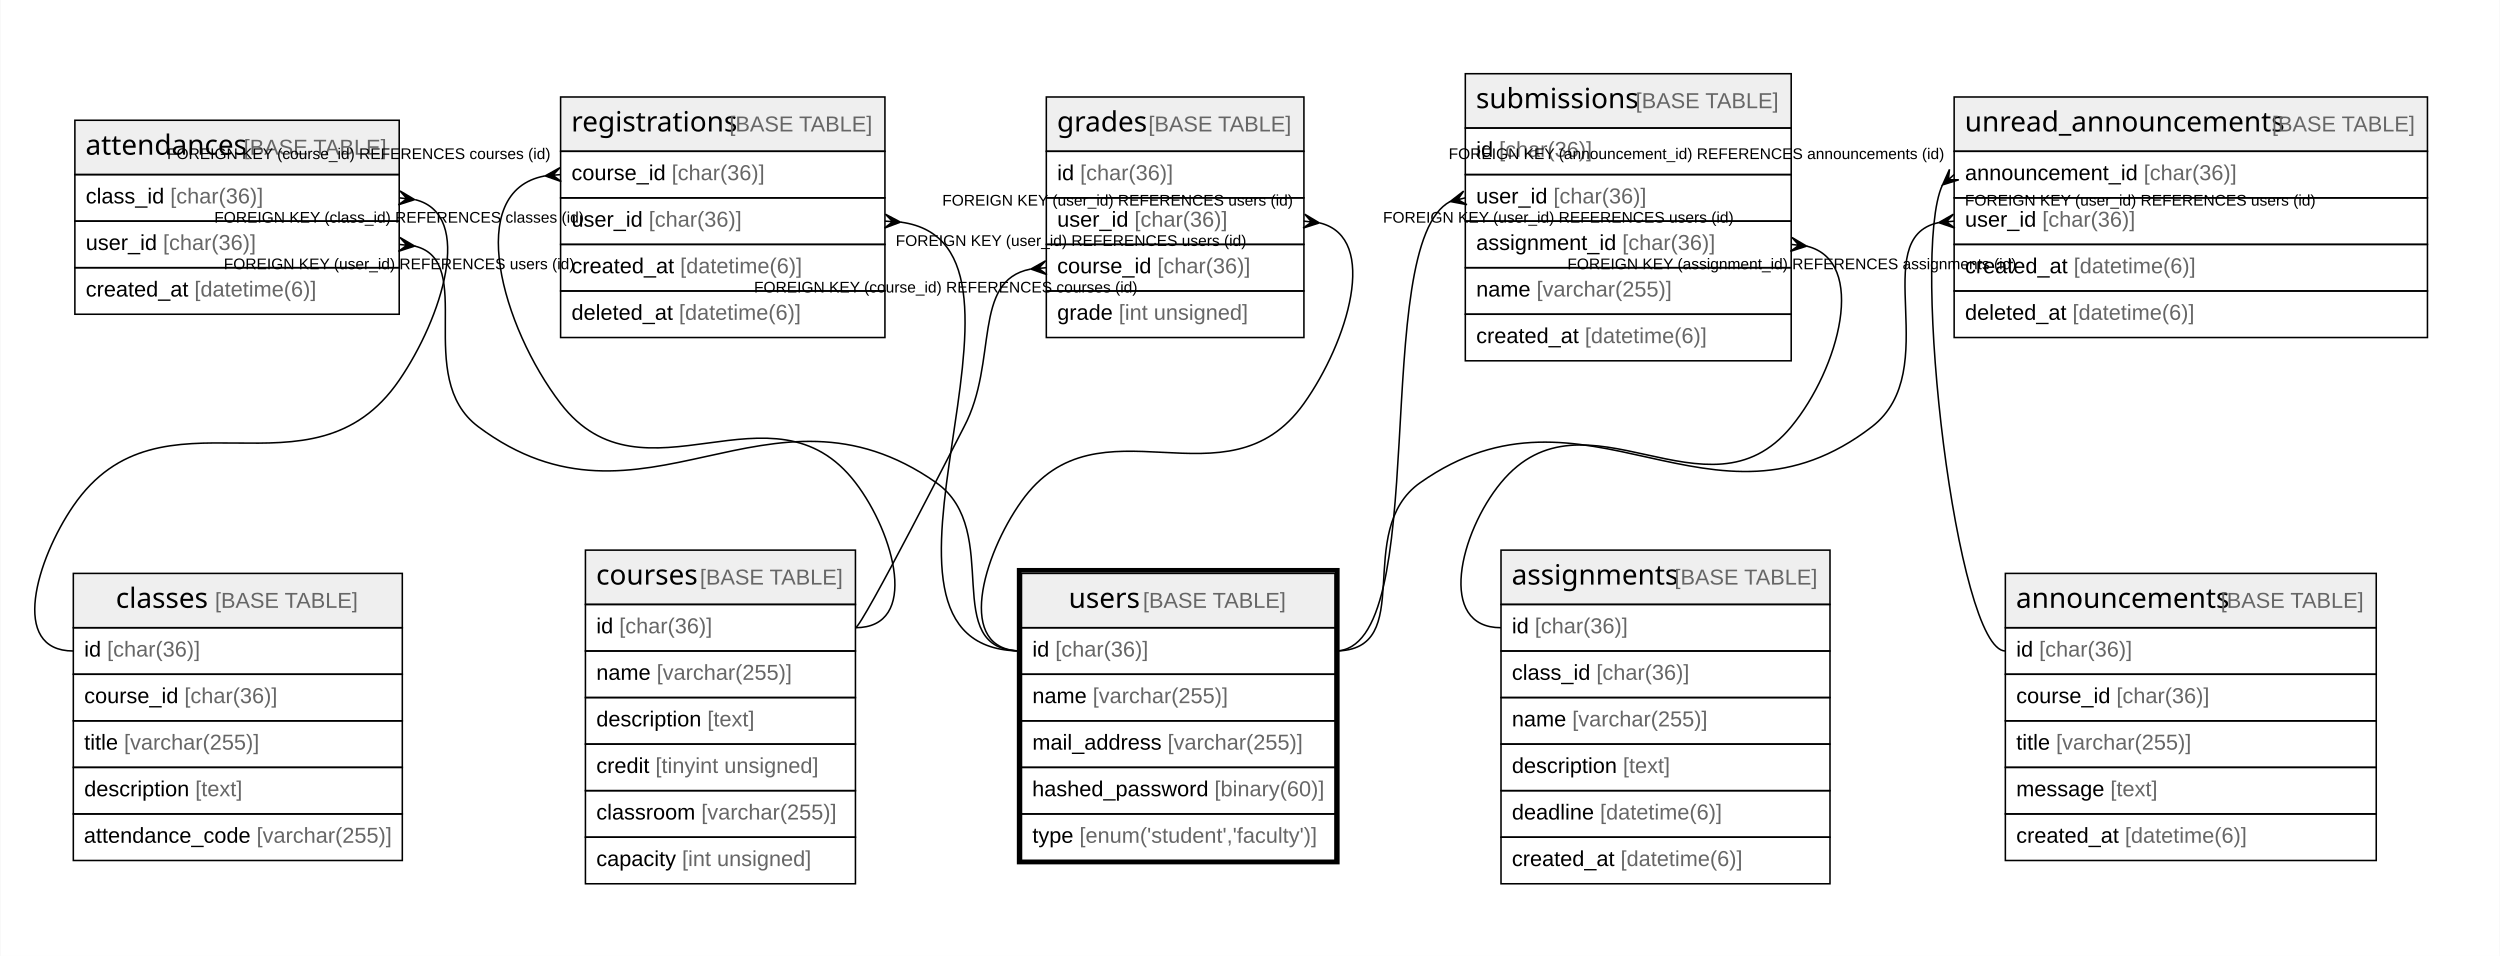
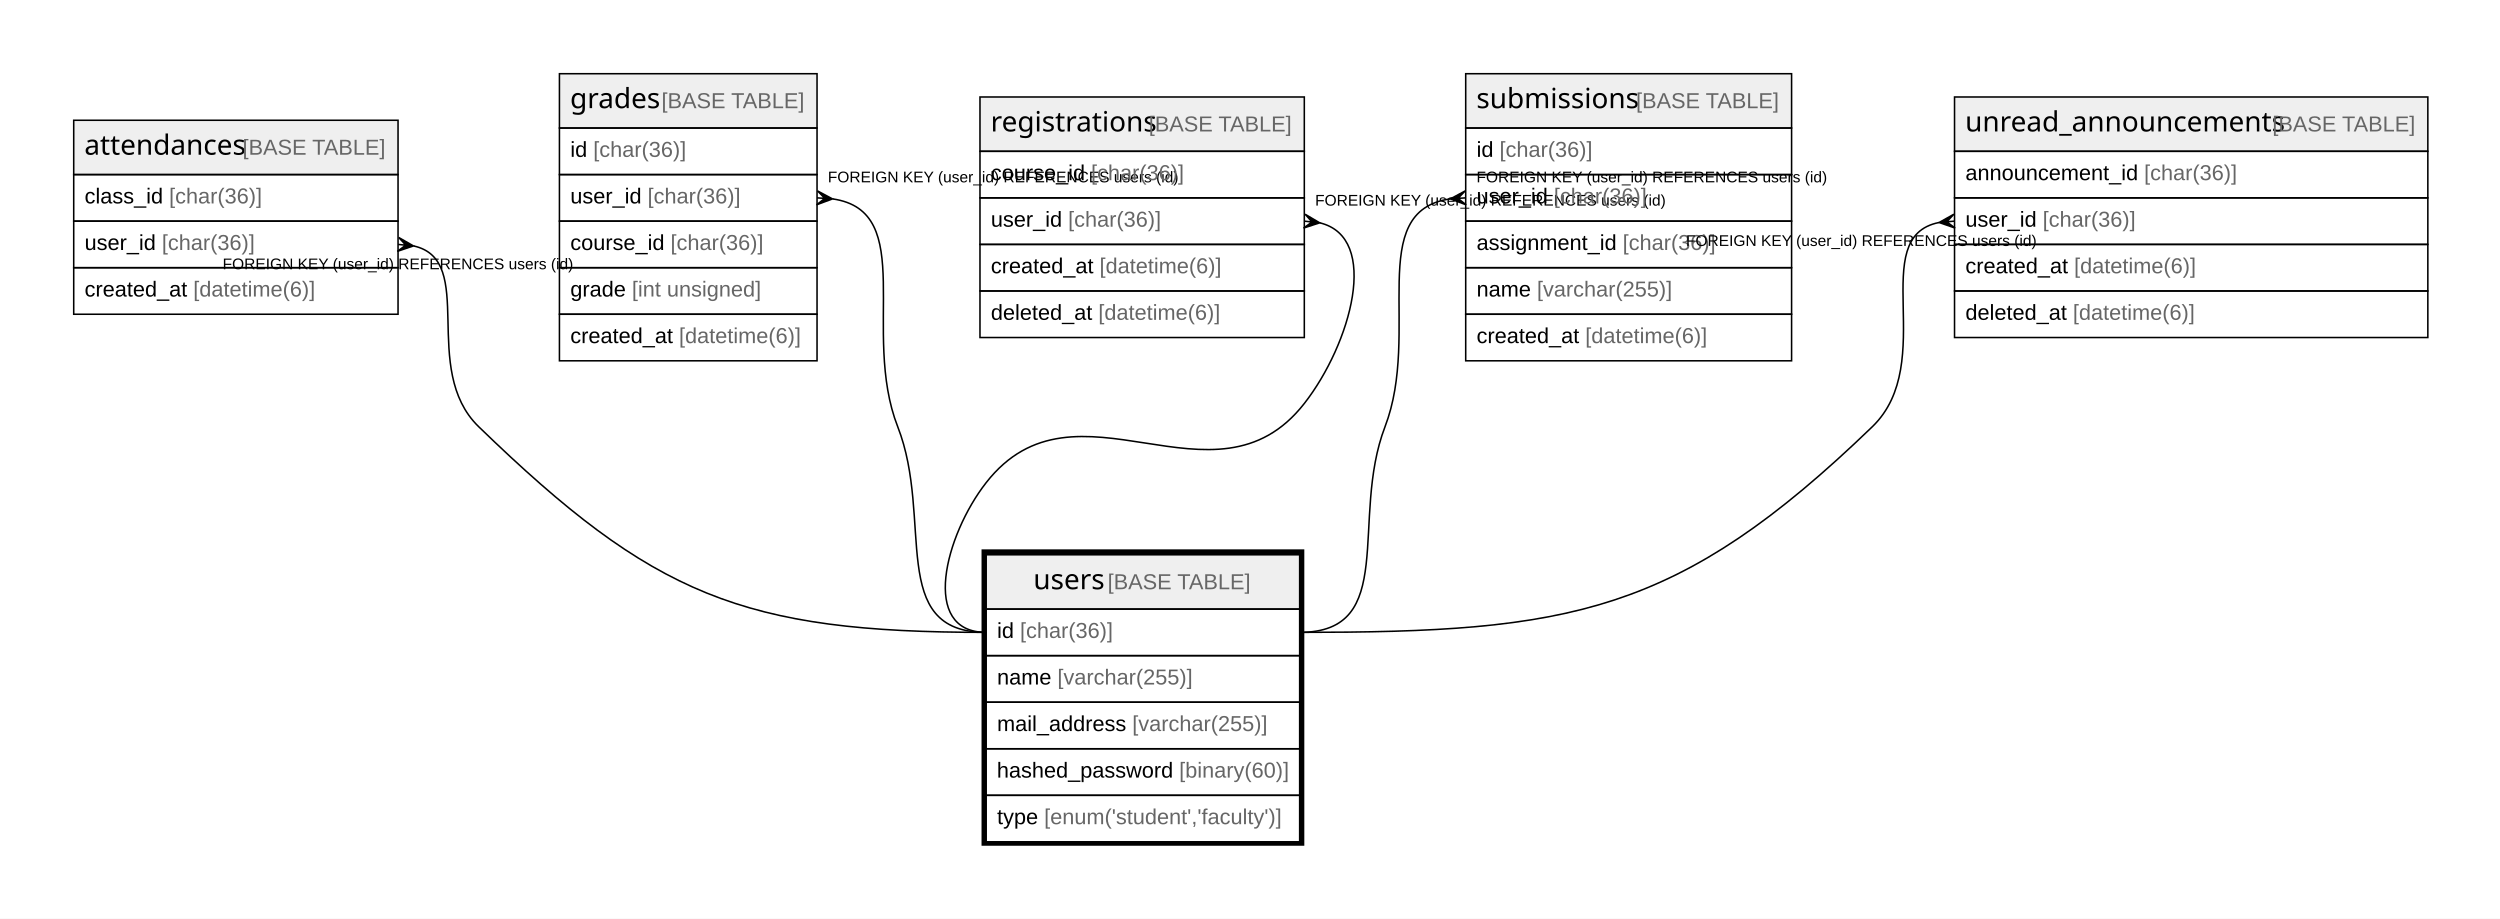
- <svg xmlns="http://www.w3.org/2000/svg" width="1611pt" height="616pt" viewBox="0.00 0.00 1610.50 616.00">
-   <g id="graph0" class="graph" transform="scale(1 1) rotate(0) translate(4 612)">
-     <polygon fill="#ffffff" stroke="transparent" points="-4,4 -4,-612 1606.5,-612 1606.5,4 -4,4" />
+ <svg xmlns="http://www.w3.org/2000/svg" width="1611pt" height="592pt" viewBox="0.00 0.00 1611.00 592.00">
+   <g id="graph0" class="graph" transform="scale(1 1) rotate(0) translate(4 588)">
+     <polygon fill="#ffffff" stroke="transparent" points="-4,4 -4,-588 1607,-588 1607,4 -4,4" />
    <g id="node1" class="node">
-       <polygon fill="#efefef" stroke="transparent" points="654,-207.5 654,-242.5 856,-242.5 856,-207.5 654,-207.5" />
-       <polygon fill="none" stroke="#000000" points="654,-207.5 654,-242.5 856,-242.5 856,-207.5 654,-207.5" />
-       <text text-anchor="start" x="684.371" y="-220.3" font-family="Arial Bold" font-size="18.00" fill="#000000">users</text>
-       <text text-anchor="start" x="728.375" y="-220.3" font-family="Arial" font-size="14.00" fill="#000000"> </text>
-       <text text-anchor="start" x="732.266" y="-220.3" font-family="Arial" font-size="14.00" fill="#666666">[BASE TABLE]</text>
-       <polygon fill="none" stroke="#000000" points="654,-177.5 654,-207.5 856,-207.5 856,-177.5 654,-177.5" />
-       <text text-anchor="start" x="661" y="-188.9" font-family="Arial" font-size="14.00" fill="#000000">id </text>
-       <text text-anchor="start" x="675.78" y="-188.9" font-family="Arial" font-size="14.00" fill="#666666">[char(36)]</text>
-       <polygon fill="none" stroke="#000000" points="654,-147.5 654,-177.5 856,-177.5 856,-147.5 654,-147.5" />
-       <text text-anchor="start" x="661" y="-158.9" font-family="Arial" font-size="14.00" fill="#000000">name </text>
-       <text text-anchor="start" x="699.899" y="-158.9" font-family="Arial" font-size="14.00" fill="#666666">[varchar(255)]</text>
-       <polygon fill="none" stroke="#000000" points="654,-117.5 654,-147.5 856,-147.5 856,-117.5 654,-117.5" />
-       <text text-anchor="start" x="661" y="-128.9" font-family="Arial" font-size="14.00" fill="#000000">mail_address </text>
-       <text text-anchor="start" x="748.121" y="-128.9" font-family="Arial" font-size="14.00" fill="#666666">[varchar(255)]</text>
-       <polygon fill="none" stroke="#000000" points="654,-87.5 654,-117.5 856,-117.5 856,-87.5 654,-87.5" />
-       <text text-anchor="start" x="660.867" y="-98.9" font-family="Arial" font-size="14.00" fill="#000000">hashed_password </text>
-       <text text-anchor="start" x="778.351" y="-98.9" font-family="Arial" font-size="14.00" fill="#666666">[binary(60)]</text>
-       <polygon fill="none" stroke="#000000" points="654,-57.5 654,-87.5 856,-87.5 856,-57.5 654,-57.5" />
-       <text text-anchor="start" x="661" y="-68.9" font-family="Arial" font-size="14.00" fill="#000000">type </text>
-       <text text-anchor="start" x="691.346" y="-68.9" font-family="Arial" font-size="14.00" fill="#666666">[enum('student','faculty')]</text>
-       <polygon fill="none" stroke="#000000" stroke-width="3" points="652.5,-56.5 652.5,-244.5 857.5,-244.5 857.5,-56.5 652.5,-56.5" />
+       <polygon fill="#efefef" stroke="transparent" points="631.5,-195.5 631.5,-230.5 833.5,-230.5 833.5,-195.5 631.5,-195.5" />
+       <polygon fill="none" stroke="#000000" points="631.5,-195.5 631.5,-230.5 833.5,-230.5 833.5,-195.5 631.5,-195.5" />
+       <text text-anchor="start" x="661.871" y="-208.3" font-family="Arial Bold" font-size="18.00" fill="#000000">users</text>
+       <text text-anchor="start" x="705.875" y="-208.3" font-family="Arial" font-size="14.00" fill="#000000"> </text>
+       <text text-anchor="start" x="709.766" y="-208.3" font-family="Arial" font-size="14.00" fill="#666666">[BASE TABLE]</text>
+       <polygon fill="none" stroke="#000000" points="631.5,-165.5 631.5,-195.5 833.5,-195.5 833.5,-165.5 631.5,-165.5" />
+       <text text-anchor="start" x="638.5" y="-176.9" font-family="Arial" font-size="14.00" fill="#000000">id </text>
+       <text text-anchor="start" x="653.28" y="-176.9" font-family="Arial" font-size="14.00" fill="#666666">[char(36)]</text>
+       <polygon fill="none" stroke="#000000" points="631.5,-135.5 631.5,-165.5 833.5,-165.5 833.5,-135.5 631.5,-135.5" />
+       <text text-anchor="start" x="638.5" y="-146.9" font-family="Arial" font-size="14.00" fill="#000000">name </text>
+       <text text-anchor="start" x="677.399" y="-146.9" font-family="Arial" font-size="14.00" fill="#666666">[varchar(255)]</text>
+       <polygon fill="none" stroke="#000000" points="631.5,-105.5 631.5,-135.5 833.5,-135.5 833.5,-105.5 631.5,-105.5" />
+       <text text-anchor="start" x="638.5" y="-116.9" font-family="Arial" font-size="14.00" fill="#000000">mail_address </text>
+       <text text-anchor="start" x="725.621" y="-116.9" font-family="Arial" font-size="14.00" fill="#666666">[varchar(255)]</text>
+       <polygon fill="none" stroke="#000000" points="631.5,-75.5 631.5,-105.5 833.5,-105.5 833.5,-75.5 631.5,-75.5" />
+       <text text-anchor="start" x="638.367" y="-86.9" font-family="Arial" font-size="14.00" fill="#000000">hashed_password </text>
+       <text text-anchor="start" x="755.851" y="-86.9" font-family="Arial" font-size="14.00" fill="#666666">[binary(60)]</text>
+       <polygon fill="none" stroke="#000000" points="631.5,-45.5 631.5,-75.5 833.5,-75.5 833.5,-45.5 631.5,-45.5" />
+       <text text-anchor="start" x="638.5" y="-56.9" font-family="Arial" font-size="14.00" fill="#000000">type </text>
+       <text text-anchor="start" x="668.846" y="-56.9" font-family="Arial" font-size="14.00" fill="#666666">[enum('student','faculty')]</text>
+       <polygon fill="none" stroke="#000000" stroke-width="3" points="630,-44.5 630,-232.5 835,-232.5 835,-44.5 630,-44.5" />
    </g>
    <g id="node2" class="node">
-       <polygon fill="#efefef" stroke="transparent" points="44,-499.5 44,-534.5 253,-534.5 253,-499.5 44,-499.5" />
-       <polygon fill="none" stroke="#000000" points="44,-499.5 44,-534.5 253,-534.5 253,-499.5 44,-499.5" />
-       <text text-anchor="start" x="50.849" y="-512.3" font-family="Arial Bold" font-size="18.00" fill="#000000">attendances</text>
-       <text text-anchor="start" x="148.897" y="-512.3" font-family="Arial" font-size="14.00" fill="#000000"> </text>
-       <text text-anchor="start" x="152.788" y="-512.3" font-family="Arial" font-size="14.00" fill="#666666">[BASE TABLE]</text>
-       <polygon fill="none" stroke="#000000" points="44,-469.5 44,-499.5 253,-499.5 253,-469.5 44,-469.5" />
-       <text text-anchor="start" x="51" y="-480.9" font-family="Arial" font-size="14.00" fill="#000000">class_id </text>
-       <text text-anchor="start" x="105.452" y="-480.9" font-family="Arial" font-size="14.00" fill="#666666">[char(36)]</text>
-       <polygon fill="none" stroke="#000000" points="44,-439.5 44,-469.5 253,-469.5 253,-439.5 44,-439.5" />
-       <text text-anchor="start" x="51" y="-450.9" font-family="Arial" font-size="14.00" fill="#000000">user_id </text>
-       <text text-anchor="start" x="100.788" y="-450.9" font-family="Arial" font-size="14.00" fill="#666666">[char(36)]</text>
-       <polygon fill="none" stroke="#000000" points="44,-409.5 44,-439.5 253,-439.5 253,-409.5 44,-409.5" />
-       <text text-anchor="start" x="51" y="-420.9" font-family="Arial" font-size="14.00" fill="#000000">created_at </text>
-       <text text-anchor="start" x="121.028" y="-420.9" font-family="Arial" font-size="14.00" fill="#666666">[datetime(6)]</text>
+       <polygon fill="#efefef" stroke="transparent" points="43.5,-475.5 43.5,-510.5 252.5,-510.5 252.5,-475.5 43.5,-475.5" />
+       <polygon fill="none" stroke="#000000" points="43.5,-475.5 43.5,-510.5 252.5,-510.5 252.5,-475.5 43.5,-475.5" />
+       <text text-anchor="start" x="50.349" y="-488.3" font-family="Arial Bold" font-size="18.00" fill="#000000">attendances</text>
+       <text text-anchor="start" x="148.397" y="-488.3" font-family="Arial" font-size="14.00" fill="#000000"> </text>
+       <text text-anchor="start" x="152.288" y="-488.3" font-family="Arial" font-size="14.00" fill="#666666">[BASE TABLE]</text>
+       <polygon fill="none" stroke="#000000" points="43.5,-445.5 43.5,-475.5 252.5,-475.5 252.5,-445.5 43.5,-445.5" />
+       <text text-anchor="start" x="50.5" y="-456.9" font-family="Arial" font-size="14.00" fill="#000000">class_id </text>
+       <text text-anchor="start" x="104.952" y="-456.9" font-family="Arial" font-size="14.00" fill="#666666">[char(36)]</text>
+       <polygon fill="none" stroke="#000000" points="43.5,-415.5 43.5,-445.5 252.5,-445.5 252.5,-415.5 43.5,-415.5" />
+       <text text-anchor="start" x="50.5" y="-426.9" font-family="Arial" font-size="14.00" fill="#000000">user_id </text>
+       <text text-anchor="start" x="100.288" y="-426.9" font-family="Arial" font-size="14.00" fill="#666666">[char(36)]</text>
+       <polygon fill="none" stroke="#000000" points="43.5,-385.5 43.5,-415.5 252.5,-415.5 252.5,-385.5 43.5,-385.5" />
+       <text text-anchor="start" x="50.5" y="-396.9" font-family="Arial" font-size="14.00" fill="#000000">created_at </text>
+       <text text-anchor="start" x="120.528" y="-396.9" font-family="Arial" font-size="14.00" fill="#666666">[datetime(6)]</text>
    </g>
    <g id="edge1" class="edge">
-       <path fill="none" stroke="#000000" d="M262.966,-453.435C303.512,-443.636 261.413,-368.798 304,-337 409.836,-257.976 490.854,-376.832 599,-301 643.266,-269.961 599.936,-192.5 654,-192.5" />
-       <polygon fill="#000000" stroke="#000000" points="262.943,-453.437 252.522,-450.026 257.972,-453.969 253,-454.5 253,-454.5 253,-454.5 257.972,-453.969 253.478,-458.974 262.943,-453.437 262.943,-453.437" />
-       <text text-anchor="start" x="139.945" y="-438.5" font-family="Arial" font-size="10.00" fill="#000000">FOREIGN KEY (user_id) REFERENCES users (id)</text>
+       <path fill="none" stroke="#000000" d="M262.567,-429.505C303.866,-420.34 266.208,-350.098 304.5,-313 417.124,-203.887 474.689,-180.5 631.5,-180.5" />
+       <polygon fill="#000000" stroke="#000000" points="262.452,-429.517 252.057,-426.022 257.476,-430.008 252.5,-430.5 252.5,-430.5 252.5,-430.5 257.476,-430.008 252.943,-434.978 262.452,-429.517 262.452,-429.517" />
+       <text text-anchor="start" x="139.445" y="-414.5" font-family="Arial" font-size="10.00" fill="#000000">FOREIGN KEY (user_id) REFERENCES users (id)</text>
    </g>
    <g id="node3" class="node">
-       <polygon fill="#efefef" stroke="transparent" points="43,-207.5 43,-242.5 255,-242.5 255,-207.5 43,-207.5" />
-       <polygon fill="none" stroke="#000000" points="43,-207.5 43,-242.5 255,-242.5 255,-207.5 43,-207.5" />
-       <text text-anchor="start" x="70.37" y="-220.3" font-family="Arial Bold" font-size="18.00" fill="#000000">classes</text>
-       <text text-anchor="start" x="130.376" y="-220.3" font-family="Arial" font-size="14.00" fill="#000000"> </text>
-       <text text-anchor="start" x="134.267" y="-220.3" font-family="Arial" font-size="14.00" fill="#666666">[BASE TABLE]</text>
-       <polygon fill="none" stroke="#000000" points="43,-177.5 43,-207.5 255,-207.5 255,-177.5 43,-177.5" />
-       <text text-anchor="start" x="50" y="-188.9" font-family="Arial" font-size="14.00" fill="#000000">id </text>
-       <text text-anchor="start" x="64.78" y="-188.9" font-family="Arial" font-size="14.00" fill="#666666">[char(36)]</text>
-       <polygon fill="none" stroke="#000000" points="43,-147.5 43,-177.5 255,-177.5 255,-147.5 43,-147.5" />
-       <text text-anchor="start" x="50" y="-158.9" font-family="Arial" font-size="14.00" fill="#000000">course_id </text>
-       <text text-anchor="start" x="114.571" y="-158.9" font-family="Arial" font-size="14.00" fill="#666666">[char(36)]</text>
-       <polygon fill="none" stroke="#000000" points="43,-117.5 43,-147.5 255,-147.5 255,-117.5 43,-117.5" />
-       <text text-anchor="start" x="50" y="-128.9" font-family="Arial" font-size="14.00" fill="#000000">title </text>
-       <text text-anchor="start" x="75.668" y="-128.9" font-family="Arial" font-size="14.00" fill="#666666">[varchar(255)]</text>
-       <polygon fill="none" stroke="#000000" points="43,-87.5 43,-117.5 255,-117.5 255,-87.5 43,-87.5" />
-       <text text-anchor="start" x="50" y="-98.9" font-family="Arial" font-size="14.00" fill="#000000">description </text>
-       <text text-anchor="start" x="121.568" y="-98.9" font-family="Arial" font-size="14.00" fill="#666666">[text]</text>
-       <polygon fill="none" stroke="#000000" points="43,-57.5 43,-87.5 255,-87.5 255,-57.5 43,-57.5" />
-       <text text-anchor="start" x="49.8" y="-68.9" font-family="Arial" font-size="14.00" fill="#000000">attendance_code </text>
-       <text text-anchor="start" x="161.081" y="-68.9" font-family="Arial" font-size="14.00" fill="#666666">[varchar(255)]</text>
+       <polygon fill="#efefef" stroke="transparent" points="356.5,-505.5 356.5,-540.5 522.5,-540.5 522.5,-505.5 356.5,-505.5" />
+       <polygon fill="none" stroke="#000000" points="356.5,-505.5 356.5,-540.5 522.5,-540.5 522.5,-505.5 356.5,-505.5" />
+       <text text-anchor="start" x="363.365" y="-518.3" font-family="Arial Bold" font-size="18.00" fill="#000000">grades</text>
+       <text text-anchor="start" x="418.382" y="-518.3" font-family="Arial" font-size="14.00" fill="#000000"> </text>
+       <text text-anchor="start" x="422.272" y="-518.3" font-family="Arial" font-size="14.00" fill="#666666">[BASE TABLE]</text>
+       <polygon fill="none" stroke="#000000" points="356.5,-475.5 356.5,-505.5 522.5,-505.5 522.5,-475.5 356.5,-475.5" />
+       <text text-anchor="start" x="363.5" y="-486.9" font-family="Arial" font-size="14.00" fill="#000000">id </text>
+       <text text-anchor="start" x="378.28" y="-486.9" font-family="Arial" font-size="14.00" fill="#666666">[char(36)]</text>
+       <polygon fill="none" stroke="#000000" points="356.5,-445.5 356.5,-475.5 522.5,-475.5 522.5,-445.5 356.5,-445.5" />
+       <text text-anchor="start" x="363.5" y="-456.9" font-family="Arial" font-size="14.00" fill="#000000">user_id </text>
+       <text text-anchor="start" x="413.288" y="-456.9" font-family="Arial" font-size="14.00" fill="#666666">[char(36)]</text>
+       <polygon fill="none" stroke="#000000" points="356.5,-415.5 356.5,-445.5 522.5,-445.5 522.5,-415.5 356.5,-415.5" />
+       <text text-anchor="start" x="363.5" y="-426.9" font-family="Arial" font-size="14.00" fill="#000000">course_id </text>
+       <text text-anchor="start" x="428.071" y="-426.9" font-family="Arial" font-size="14.00" fill="#666666">[char(36)]</text>
+       <polygon fill="none" stroke="#000000" points="356.5,-385.5 356.5,-415.5 522.5,-415.5 522.5,-385.5 356.5,-385.5" />
+       <text text-anchor="start" x="363.5" y="-396.9" font-family="Arial" font-size="14.00" fill="#000000">grade </text>
+       <text text-anchor="start" x="403.182" y="-396.9" font-family="Arial" font-size="14.00" fill="#666666">[int unsigned]</text>
+       <polygon fill="none" stroke="#000000" points="356.5,-355.5 356.5,-385.5 522.5,-385.5 522.5,-355.5 356.5,-355.5" />
+       <text text-anchor="start" x="363.5" y="-366.9" font-family="Arial" font-size="14.00" fill="#000000">created_at </text>
+       <text text-anchor="start" x="433.528" y="-366.9" font-family="Arial" font-size="14.00" fill="#666666">[datetime(6)]</text>
    </g>
    <g id="edge2" class="edge">
-       <path fill="none" stroke="#000000" d="M263.418,-483.313C301.818,-473.623 280.352,-406.865 253,-367 196.406,-284.512 99.594,-368.488 43,-286 19.49,-251.734 1.444,-192.5 43,-192.5" />
-       <polygon fill="#000000" stroke="#000000" points="262.936,-483.368 252.491,-480.029 257.968,-483.934 253,-484.5 253,-484.5 253,-484.5 257.968,-483.934 253.509,-488.971 262.936,-483.368 262.936,-483.368" />
-       <text text-anchor="start" x="133.834" y="-468.5" font-family="Arial" font-size="10.00" fill="#000000">FOREIGN KEY (class_id) REFERENCES classes (id)</text>
+       <path fill="none" stroke="#000000" d="M532.586,-459.824C587.684,-451.822 550.53,-374.327 574.5,-313 597.837,-253.292 567.393,-180.5 631.5,-180.5" />
+       <polygon fill="#000000" stroke="#000000" points="532.478,-459.832 522.199,-456.01 527.489,-460.166 522.5,-460.5 522.5,-460.5 522.5,-460.5 527.489,-460.166 522.801,-464.99 532.478,-459.832 532.478,-459.832" />
+       <text text-anchor="start" x="529.445" y="-470.5" font-family="Arial" font-size="10.00" fill="#000000">FOREIGN KEY (user_id) REFERENCES users (id)</text>
    </g>
    <g id="node4" class="node">
-       <polygon fill="#efefef" stroke="transparent" points="670,-514.5 670,-549.5 836,-549.5 836,-514.5 670,-514.5" />
-       <polygon fill="none" stroke="#000000" points="670,-514.5 670,-549.5 836,-549.5 836,-514.5 670,-514.5" />
-       <text text-anchor="start" x="676.865" y="-527.3" font-family="Arial Bold" font-size="18.00" fill="#000000">grades</text>
-       <text text-anchor="start" x="731.882" y="-527.3" font-family="Arial" font-size="14.00" fill="#000000"> </text>
-       <text text-anchor="start" x="735.772" y="-527.3" font-family="Arial" font-size="14.00" fill="#666666">[BASE TABLE]</text>
-       <polygon fill="none" stroke="#000000" points="670,-484.5 670,-514.5 836,-514.5 836,-484.5 670,-484.5" />
-       <text text-anchor="start" x="677" y="-495.9" font-family="Arial" font-size="14.00" fill="#000000">id </text>
-       <text text-anchor="start" x="691.78" y="-495.9" font-family="Arial" font-size="14.00" fill="#666666">[char(36)]</text>
-       <polygon fill="none" stroke="#000000" points="670,-454.5 670,-484.5 836,-484.5 836,-454.5 670,-454.5" />
-       <text text-anchor="start" x="677" y="-465.9" font-family="Arial" font-size="14.00" fill="#000000">user_id </text>
-       <text text-anchor="start" x="726.788" y="-465.9" font-family="Arial" font-size="14.00" fill="#666666">[char(36)]</text>
-       <polygon fill="none" stroke="#000000" points="670,-424.5 670,-454.5 836,-454.5 836,-424.5 670,-424.5" />
-       <text text-anchor="start" x="677" y="-435.9" font-family="Arial" font-size="14.00" fill="#000000">course_id </text>
-       <text text-anchor="start" x="741.571" y="-435.9" font-family="Arial" font-size="14.00" fill="#666666">[char(36)]</text>
-       <polygon fill="none" stroke="#000000" points="670,-394.5 670,-424.5 836,-424.5 836,-394.5 670,-394.5" />
-       <text text-anchor="start" x="677" y="-405.9" font-family="Arial" font-size="14.00" fill="#000000">grade </text>
-       <text text-anchor="start" x="716.682" y="-405.9" font-family="Arial" font-size="14.00" fill="#666666">[int unsigned]</text>
+       <polygon fill="#efefef" stroke="transparent" points="627.5,-490.5 627.5,-525.5 836.5,-525.5 836.5,-490.5 627.5,-490.5" />
+       <polygon fill="none" stroke="#000000" points="627.5,-490.5 627.5,-525.5 836.5,-525.5 836.5,-490.5 627.5,-490.5" />
+       <text text-anchor="start" x="634.369" y="-503.3" font-family="Arial Bold" font-size="18.00" fill="#000000">registrations</text>
+       <text text-anchor="start" x="732.377" y="-503.3" font-family="Arial" font-size="14.00" fill="#000000"> </text>
+       <text text-anchor="start" x="736.268" y="-503.3" font-family="Arial" font-size="14.00" fill="#666666">[BASE TABLE]</text>
+       <polygon fill="none" stroke="#000000" points="627.5,-460.5 627.5,-490.5 836.5,-490.5 836.5,-460.5 627.5,-460.5" />
+       <text text-anchor="start" x="634.5" y="-471.9" font-family="Arial" font-size="14.00" fill="#000000">course_id </text>
+       <text text-anchor="start" x="699.071" y="-471.9" font-family="Arial" font-size="14.00" fill="#666666">[char(36)]</text>
+       <polygon fill="none" stroke="#000000" points="627.5,-430.5 627.5,-460.5 836.5,-460.5 836.5,-430.5 627.5,-430.5" />
+       <text text-anchor="start" x="634.5" y="-441.9" font-family="Arial" font-size="14.00" fill="#000000">user_id </text>
+       <text text-anchor="start" x="684.288" y="-441.9" font-family="Arial" font-size="14.00" fill="#666666">[char(36)]</text>
+       <polygon fill="none" stroke="#000000" points="627.5,-400.5 627.5,-430.5 836.5,-430.5 836.5,-400.5 627.5,-400.5" />
+       <text text-anchor="start" x="634.5" y="-411.9" font-family="Arial" font-size="14.00" fill="#000000">created_at </text>
+       <text text-anchor="start" x="704.528" y="-411.9" font-family="Arial" font-size="14.00" fill="#666666">[datetime(6)]</text>
+       <polygon fill="none" stroke="#000000" points="627.5,-370.5 627.5,-400.5 836.5,-400.5 836.5,-370.5 627.5,-370.5" />
+       <text text-anchor="start" x="634.5" y="-381.9" font-family="Arial" font-size="14.00" fill="#000000">deleted_at </text>
+       <text text-anchor="start" x="703.757" y="-381.9" font-family="Arial" font-size="14.00" fill="#666666">[datetime(6)]</text>
    </g>
    <g id="edge3" class="edge">
-       <path fill="none" stroke="#000000" d="M846.429,-468.305C884.921,-458.552 864.043,-391.382 836,-352 786.35,-282.273 703.65,-358.727 654,-289 629.123,-254.063 611.111,-192.5 654,-192.5" />
-       <polygon fill="#000000" stroke="#000000" points="845.935,-468.362 835.488,-465.029 840.967,-468.931 836,-469.5 836,-469.5 836,-469.5 840.967,-468.931 836.512,-473.971 845.935,-468.362 845.935,-468.362" />
-       <text text-anchor="start" x="602.945" y="-479.5" font-family="Arial" font-size="10.00" fill="#000000">FOREIGN KEY (user_id) REFERENCES users (id)</text>
+       <path fill="none" stroke="#000000" d="M846.465,-444.406C885.841,-434.936 866.4,-366.25 836.5,-328 778.678,-254.03 689.322,-350.97 631.5,-277 605.086,-243.21 588.611,-180.5 631.5,-180.5" />
+       <polygon fill="#000000" stroke="#000000" points="846.44,-444.409 836.009,-441.027 841.47,-444.954 836.5,-445.5 836.5,-445.5 836.5,-445.5 841.47,-444.954 836.991,-449.973 846.44,-444.409 846.44,-444.409" />
+       <text text-anchor="start" x="843.445" y="-455.5" font-family="Arial" font-size="10.00" fill="#000000">FOREIGN KEY (user_id) REFERENCES users (id)</text>
    </g>
    <g id="node5" class="node">
-       <polygon fill="#efefef" stroke="transparent" points="373,-222.5 373,-257.5 547,-257.5 547,-222.5 373,-222.5" />
-       <polygon fill="none" stroke="#000000" points="373,-222.5 373,-257.5 547,-257.5 547,-222.5 373,-222.5" />
-       <text text-anchor="start" x="379.868" y="-235.3" font-family="Arial Bold" font-size="18.00" fill="#000000">courses</text>
-       <text text-anchor="start" x="442.878" y="-235.3" font-family="Arial" font-size="14.00" fill="#000000"> </text>
-       <text text-anchor="start" x="446.769" y="-235.3" font-family="Arial" font-size="14.00" fill="#666666">[BASE TABLE]</text>
-       <polygon fill="none" stroke="#000000" points="373,-192.5 373,-222.5 547,-222.5 547,-192.5 373,-192.5" />
-       <text text-anchor="start" x="380" y="-203.9" font-family="Arial" font-size="14.00" fill="#000000">id </text>
-       <text text-anchor="start" x="394.78" y="-203.9" font-family="Arial" font-size="14.00" fill="#666666">[char(36)]</text>
-       <polygon fill="none" stroke="#000000" points="373,-162.5 373,-192.5 547,-192.5 547,-162.5 373,-162.5" />
-       <text text-anchor="start" x="380" y="-173.9" font-family="Arial" font-size="14.00" fill="#000000">name </text>
-       <text text-anchor="start" x="418.899" y="-173.9" font-family="Arial" font-size="14.00" fill="#666666">[varchar(255)]</text>
-       <polygon fill="none" stroke="#000000" points="373,-132.5 373,-162.5 547,-162.5 547,-132.5 373,-132.5" />
-       <text text-anchor="start" x="380" y="-143.9" font-family="Arial" font-size="14.00" fill="#000000">description </text>
-       <text text-anchor="start" x="451.568" y="-143.9" font-family="Arial" font-size="14.00" fill="#666666">[text]</text>
-       <polygon fill="none" stroke="#000000" points="373,-102.5 373,-132.5 547,-132.5 547,-102.5 373,-102.5" />
-       <text text-anchor="start" x="380" y="-113.9" font-family="Arial" font-size="14.00" fill="#000000">credit </text>
-       <text text-anchor="start" x="418.114" y="-113.9" font-family="Arial" font-size="14.00" fill="#666666">[tinyint unsigned]</text>
-       <polygon fill="none" stroke="#000000" points="373,-72.5 373,-102.5 547,-102.5 547,-72.5 373,-72.5" />
-       <text text-anchor="start" x="380" y="-83.9" font-family="Arial" font-size="14.00" fill="#000000">classroom </text>
-       <text text-anchor="start" x="447.666" y="-83.9" font-family="Arial" font-size="14.00" fill="#666666">[varchar(255)]</text>
-       <polygon fill="none" stroke="#000000" points="373,-42.5 373,-72.5 547,-72.5 547,-42.5 373,-42.5" />
-       <text text-anchor="start" x="380" y="-53.9" font-family="Arial" font-size="14.00" fill="#000000">capacity </text>
-       <text text-anchor="start" x="435.236" y="-53.9" font-family="Arial" font-size="14.00" fill="#666666">[int unsigned]</text>
+       <polygon fill="#efefef" stroke="transparent" points="940.5,-505.5 940.5,-540.5 1150.5,-540.5 1150.5,-505.5 940.5,-505.5" />
+       <polygon fill="none" stroke="#000000" points="940.5,-505.5 940.5,-540.5 1150.5,-540.5 1150.5,-505.5 940.5,-505.5" />
+       <text text-anchor="start" x="947.37" y="-518.3" font-family="Arial Bold" font-size="18.00" fill="#000000">submissions</text>
+       <text text-anchor="start" x="1046.376" y="-518.3" font-family="Arial" font-size="14.00" fill="#000000"> </text>
+       <text text-anchor="start" x="1050.266" y="-518.3" font-family="Arial" font-size="14.00" fill="#666666">[BASE TABLE]</text>
+       <polygon fill="none" stroke="#000000" points="940.5,-475.5 940.5,-505.5 1150.5,-505.5 1150.5,-475.5 940.5,-475.5" />
+       <text text-anchor="start" x="947.5" y="-486.9" font-family="Arial" font-size="14.00" fill="#000000">id </text>
+       <text text-anchor="start" x="962.28" y="-486.9" font-family="Arial" font-size="14.00" fill="#666666">[char(36)]</text>
+       <polygon fill="none" stroke="#000000" points="940.5,-445.5 940.5,-475.5 1150.5,-475.5 1150.5,-445.5 940.5,-445.5" />
+       <text text-anchor="start" x="947.5" y="-456.9" font-family="Arial" font-size="14.00" fill="#000000">user_id </text>
+       <text text-anchor="start" x="997.288" y="-456.9" font-family="Arial" font-size="14.00" fill="#666666">[char(36)]</text>
+       <polygon fill="none" stroke="#000000" points="940.5,-415.5 940.5,-445.5 1150.5,-445.5 1150.5,-415.5 940.5,-415.5" />
+       <text text-anchor="start" x="947.5" y="-426.9" font-family="Arial" font-size="14.00" fill="#000000">assignment_id </text>
+       <text text-anchor="start" x="1041.633" y="-426.9" font-family="Arial" font-size="14.00" fill="#666666">[char(36)]</text>
+       <polygon fill="none" stroke="#000000" points="940.5,-385.5 940.5,-415.5 1150.5,-415.5 1150.5,-385.5 940.5,-385.5" />
+       <text text-anchor="start" x="947.5" y="-396.9" font-family="Arial" font-size="14.00" fill="#000000">name </text>
+       <text text-anchor="start" x="986.399" y="-396.9" font-family="Arial" font-size="14.00" fill="#666666">[varchar(255)]</text>
+       <polygon fill="none" stroke="#000000" points="940.5,-355.5 940.5,-385.5 1150.5,-385.5 1150.5,-355.5 940.5,-355.5" />
+       <text text-anchor="start" x="947.5" y="-366.9" font-family="Arial" font-size="14.00" fill="#000000">created_at </text>
+       <text text-anchor="start" x="1017.528" y="-366.9" font-family="Arial" font-size="14.00" fill="#666666">[datetime(6)]</text>
    </g>
    <g id="edge4" class="edge">
-       <path fill="none" stroke="#000000" d="M659.747,-438.584C621.764,-431.08 639.193,-378.973 617,-337 615.089,-333.385 551.089,-207.5 547,-207.5" />
-       <polygon fill="#000000" stroke="#000000" points="660.04,-438.61 669.599,-443.982 665.02,-439.055 670,-439.5 670,-439.5 670,-439.5 665.02,-439.055 670.401,-435.018 660.04,-438.61 660.04,-438.61" />
-       <text text-anchor="start" x="481.636" y="-423.5" font-family="Arial" font-size="10.00" fill="#000000">FOREIGN KEY (course_id) REFERENCES courses (id)</text>
+       <path fill="none" stroke="#000000" d="M930.411,-459.826C875.275,-451.838 912.077,-374.479 888.5,-313 865.669,-253.467 897.261,-180.5 833.5,-180.5" />
+       <polygon fill="#000000" stroke="#000000" points="930.522,-459.833 940.2,-464.99 935.511,-460.166 940.5,-460.5 940.5,-460.5 940.5,-460.5 935.511,-460.166 940.8,-456.01 930.522,-459.833 930.522,-459.833" />
+       <text text-anchor="start" x="947.445" y="-470.5" font-family="Arial" font-size="10.00" fill="#000000">FOREIGN KEY (user_id) REFERENCES users (id)</text>
    </g>
    <g id="node6" class="node">
-       <polygon fill="#efefef" stroke="transparent" points="357,-514.5 357,-549.5 566,-549.5 566,-514.5 357,-514.5" />
-       <polygon fill="none" stroke="#000000" points="357,-514.5 357,-549.5 566,-549.5 566,-514.5 357,-514.5" />
-       <text text-anchor="start" x="363.869" y="-527.3" font-family="Arial Bold" font-size="18.00" fill="#000000">registrations</text>
-       <text text-anchor="start" x="461.877" y="-527.3" font-family="Arial" font-size="14.00" fill="#000000"> </text>
-       <text text-anchor="start" x="465.768" y="-527.3" font-family="Arial" font-size="14.00" fill="#666666">[BASE TABLE]</text>
-       <polygon fill="none" stroke="#000000" points="357,-484.5 357,-514.5 566,-514.5 566,-484.5 357,-484.5" />
-       <text text-anchor="start" x="364" y="-495.9" font-family="Arial" font-size="14.00" fill="#000000">course_id </text>
-       <text text-anchor="start" x="428.571" y="-495.9" font-family="Arial" font-size="14.00" fill="#666666">[char(36)]</text>
-       <polygon fill="none" stroke="#000000" points="357,-454.5 357,-484.5 566,-484.5 566,-454.5 357,-454.5" />
-       <text text-anchor="start" x="364" y="-465.9" font-family="Arial" font-size="14.00" fill="#000000">user_id </text>
-       <text text-anchor="start" x="413.788" y="-465.9" font-family="Arial" font-size="14.00" fill="#666666">[char(36)]</text>
-       <polygon fill="none" stroke="#000000" points="357,-424.5 357,-454.5 566,-454.5 566,-424.5 357,-424.5" />
-       <text text-anchor="start" x="364" y="-435.9" font-family="Arial" font-size="14.00" fill="#000000">created_at </text>
-       <text text-anchor="start" x="434.028" y="-435.9" font-family="Arial" font-size="14.00" fill="#666666">[datetime(6)]</text>
-       <polygon fill="none" stroke="#000000" points="357,-394.5 357,-424.5 566,-424.5 566,-394.5 357,-394.5" />
-       <text text-anchor="start" x="364" y="-405.9" font-family="Arial" font-size="14.00" fill="#000000">deleted_at </text>
-       <text text-anchor="start" x="433.257" y="-405.9" font-family="Arial" font-size="14.00" fill="#666666">[datetime(6)]</text>
+       <polygon fill="#efefef" stroke="transparent" points="1255.5,-490.5 1255.5,-525.5 1560.5,-525.5 1560.5,-490.5 1255.5,-490.5" />
+       <polygon fill="none" stroke="#000000" points="1255.5,-490.5 1255.5,-525.5 1560.5,-525.5 1560.5,-490.5 1255.5,-490.5" />
+       <text text-anchor="start" x="1262.333" y="-503.3" font-family="Arial Bold" font-size="18.00" fill="#000000">unread_announcements</text>
+       <text text-anchor="start" x="1456.413" y="-503.3" font-family="Arial" font-size="14.00" fill="#000000"> </text>
+       <text text-anchor="start" x="1460.303" y="-503.3" font-family="Arial" font-size="14.00" fill="#666666">[BASE TABLE]</text>
+       <polygon fill="none" stroke="#000000" points="1255.5,-460.5 1255.5,-490.5 1560.5,-490.5 1560.5,-460.5 1255.5,-460.5" />
+       <text text-anchor="start" x="1262.5" y="-471.9" font-family="Arial" font-size="14.00" fill="#000000">announcement_id </text>
+       <text text-anchor="start" x="1377.657" y="-471.9" font-family="Arial" font-size="14.00" fill="#666666">[char(36)]</text>
+       <polygon fill="none" stroke="#000000" points="1255.5,-430.5 1255.5,-460.5 1560.5,-460.5 1560.5,-430.5 1255.5,-430.5" />
+       <text text-anchor="start" x="1262.5" y="-441.9" font-family="Arial" font-size="14.00" fill="#000000">user_id </text>
+       <text text-anchor="start" x="1312.288" y="-441.9" font-family="Arial" font-size="14.00" fill="#666666">[char(36)]</text>
+       <polygon fill="none" stroke="#000000" points="1255.5,-400.5 1255.5,-430.5 1560.5,-430.5 1560.5,-400.5 1255.5,-400.5" />
+       <text text-anchor="start" x="1262.5" y="-411.9" font-family="Arial" font-size="14.00" fill="#000000">created_at </text>
+       <text text-anchor="start" x="1332.528" y="-411.9" font-family="Arial" font-size="14.00" fill="#666666">[datetime(6)]</text>
+       <polygon fill="none" stroke="#000000" points="1255.5,-370.5 1255.5,-400.5 1560.5,-400.5 1560.5,-370.5 1255.5,-370.5" />
+       <text text-anchor="start" x="1262.5" y="-381.9" font-family="Arial" font-size="14.00" fill="#000000">deleted_at </text>
+       <text text-anchor="start" x="1331.757" y="-381.9" font-family="Arial" font-size="14.00" fill="#666666">[datetime(6)]</text>
    </g>
    <g id="edge5" class="edge">
-       <path fill="none" stroke="#000000" d="M576.268,-468.846C685.766,-454.033 528.484,-192.5 654,-192.5" />
-       <polygon fill="#000000" stroke="#000000" points="575.98,-468.864 565.714,-465.009 570.99,-469.182 566,-469.5 566,-469.5 566,-469.5 570.99,-469.182 566.286,-473.991 575.98,-468.864 575.98,-468.864" />
-       <text text-anchor="start" x="572.945" y="-453.5" font-family="Arial" font-size="10.00" fill="#000000">FOREIGN KEY (user_id) REFERENCES users (id)</text>
-     </g>
-     <g id="edge6" class="edge">
-       <path fill="none" stroke="#000000" d="M346.725,-498.606C294.397,-488.823 319.363,-401.071 357,-352 410.211,-282.623 493.789,-370.377 547,-301 572.29,-268.026 588.556,-207.5 547,-207.5" />
-       <polygon fill="#000000" stroke="#000000" points="347.038,-498.633 356.61,-503.983 352.019,-499.067 357,-499.5 357,-499.5 357,-499.5 352.019,-499.067 357.39,-495.017 347.038,-498.633 347.038,-498.633" />
-       <text text-anchor="start" x="103.386" y="-509.5" font-family="Arial" font-size="10.00" fill="#000000">FOREIGN KEY (course_id) REFERENCES courses (id)</text>
-     </g>
-     <g id="node7" class="node">
-       <polygon fill="#efefef" stroke="transparent" points="940,-529.5 940,-564.5 1150,-564.5 1150,-529.5 940,-529.5" />
-       <polygon fill="none" stroke="#000000" points="940,-529.5 940,-564.5 1150,-564.5 1150,-529.5 940,-529.5" />
-       <text text-anchor="start" x="946.87" y="-542.3" font-family="Arial Bold" font-size="18.00" fill="#000000">submissions</text>
-       <text text-anchor="start" x="1045.876" y="-542.3" font-family="Arial" font-size="14.00" fill="#000000"> </text>
-       <text text-anchor="start" x="1049.766" y="-542.3" font-family="Arial" font-size="14.00" fill="#666666">[BASE TABLE]</text>
-       <polygon fill="none" stroke="#000000" points="940,-499.5 940,-529.5 1150,-529.5 1150,-499.5 940,-499.5" />
-       <text text-anchor="start" x="947" y="-510.9" font-family="Arial" font-size="14.00" fill="#000000">id </text>
-       <text text-anchor="start" x="961.78" y="-510.9" font-family="Arial" font-size="14.00" fill="#666666">[char(36)]</text>
-       <polygon fill="none" stroke="#000000" points="940,-469.5 940,-499.5 1150,-499.5 1150,-469.5 940,-469.5" />
-       <text text-anchor="start" x="947" y="-480.9" font-family="Arial" font-size="14.00" fill="#000000">user_id </text>
-       <text text-anchor="start" x="996.788" y="-480.9" font-family="Arial" font-size="14.00" fill="#666666">[char(36)]</text>
-       <polygon fill="none" stroke="#000000" points="940,-439.5 940,-469.5 1150,-469.5 1150,-439.5 940,-439.5" />
-       <text text-anchor="start" x="947" y="-450.9" font-family="Arial" font-size="14.00" fill="#000000">assignment_id </text>
-       <text text-anchor="start" x="1041.133" y="-450.9" font-family="Arial" font-size="14.00" fill="#666666">[char(36)]</text>
-       <polygon fill="none" stroke="#000000" points="940,-409.5 940,-439.5 1150,-439.5 1150,-409.5 940,-409.5" />
-       <text text-anchor="start" x="947" y="-420.9" font-family="Arial" font-size="14.00" fill="#000000">name </text>
-       <text text-anchor="start" x="985.899" y="-420.9" font-family="Arial" font-size="14.00" fill="#666666">[varchar(255)]</text>
-       <polygon fill="none" stroke="#000000" points="940,-379.5 940,-409.5 1150,-409.5 1150,-379.5 940,-379.5" />
-       <text text-anchor="start" x="947" y="-390.9" font-family="Arial" font-size="14.00" fill="#000000">created_at </text>
-       <text text-anchor="start" x="1017.028" y="-390.9" font-family="Arial" font-size="14.00" fill="#666666">[datetime(6)]</text>
-     </g>
-     <g id="edge7" class="edge">
-       <path fill="none" stroke="#000000" d="M930.272,-482.15C877.533,-454.515 919.96,-192.5 856,-192.5" />
-       <polygon fill="#000000" stroke="#000000" points="930.28,-482.151 938.943,-488.874 935.14,-483.326 940,-484.5 940,-484.5 940,-484.5 935.14,-483.326 941.057,-480.126 930.28,-482.151 930.28,-482.151" />
-       <text text-anchor="start" x="886.945" y="-468.5" font-family="Arial" font-size="10.00" fill="#000000">FOREIGN KEY (user_id) REFERENCES users (id)</text>
-     </g>
-     <g id="node8" class="node">
-       <polygon fill="#efefef" stroke="transparent" points="963,-222.5 963,-257.5 1175,-257.5 1175,-222.5 963,-222.5" />
-       <polygon fill="none" stroke="#000000" points="963,-222.5 963,-257.5 1175,-257.5 1175,-222.5 963,-222.5" />
-       <text text-anchor="start" x="969.863" y="-235.3" font-family="Arial Bold" font-size="18.00" fill="#000000">assignments</text>
-       <text text-anchor="start" x="1070.883" y="-235.3" font-family="Arial" font-size="14.00" fill="#000000"> </text>
-       <text text-anchor="start" x="1074.774" y="-235.3" font-family="Arial" font-size="14.00" fill="#666666">[BASE TABLE]</text>
-       <polygon fill="none" stroke="#000000" points="963,-192.5 963,-222.5 1175,-222.5 1175,-192.5 963,-192.5" />
-       <text text-anchor="start" x="970" y="-203.9" font-family="Arial" font-size="14.00" fill="#000000">id </text>
-       <text text-anchor="start" x="984.78" y="-203.9" font-family="Arial" font-size="14.00" fill="#666666">[char(36)]</text>
-       <polygon fill="none" stroke="#000000" points="963,-162.5 963,-192.5 1175,-192.5 1175,-162.5 963,-162.5" />
-       <text text-anchor="start" x="970" y="-173.9" font-family="Arial" font-size="14.00" fill="#000000">class_id </text>
-       <text text-anchor="start" x="1024.452" y="-173.9" font-family="Arial" font-size="14.00" fill="#666666">[char(36)]</text>
-       <polygon fill="none" stroke="#000000" points="963,-132.5 963,-162.5 1175,-162.5 1175,-132.5 963,-132.5" />
-       <text text-anchor="start" x="970" y="-143.9" font-family="Arial" font-size="14.00" fill="#000000">name </text>
-       <text text-anchor="start" x="1008.899" y="-143.9" font-family="Arial" font-size="14.00" fill="#666666">[varchar(255)]</text>
-       <polygon fill="none" stroke="#000000" points="963,-102.5 963,-132.5 1175,-132.5 1175,-102.5 963,-102.5" />
-       <text text-anchor="start" x="970" y="-113.9" font-family="Arial" font-size="14.00" fill="#000000">description </text>
-       <text text-anchor="start" x="1041.568" y="-113.9" font-family="Arial" font-size="14.00" fill="#666666">[text]</text>
-       <polygon fill="none" stroke="#000000" points="963,-72.5 963,-102.5 1175,-102.5 1175,-72.5 963,-72.5" />
-       <text text-anchor="start" x="970" y="-83.9" font-family="Arial" font-size="14.00" fill="#000000">deadline </text>
-       <text text-anchor="start" x="1026.799" y="-83.9" font-family="Arial" font-size="14.00" fill="#666666">[datetime(6)]</text>
-       <polygon fill="none" stroke="#000000" points="963,-42.5 963,-72.5 1175,-72.5 1175,-42.5 963,-42.5" />
-       <text text-anchor="start" x="970" y="-53.9" font-family="Arial" font-size="14.00" fill="#000000">created_at </text>
-       <text text-anchor="start" x="1040.028" y="-53.9" font-family="Arial" font-size="14.00" fill="#666666">[datetime(6)]</text>
-     </g>
-     <g id="edge8" class="edge">
-       <path fill="none" stroke="#000000" d="M1159.979,-453.394C1199.484,-443.822 1180.916,-374.435 1150,-337 1096.105,-271.74 1016.895,-366.26 963,-301 936.539,-268.959 921.444,-207.5 963,-207.5" />
-       <polygon fill="#000000" stroke="#000000" points="1159.939,-453.399 1149.504,-450.027 1154.97,-453.949 1150,-454.5 1150,-454.5 1150,-454.5 1154.97,-453.949 1150.496,-458.973 1159.939,-453.399 1159.939,-453.399" />
-       <text text-anchor="start" x="1005.77" y="-438.5" font-family="Arial" font-size="10.00" fill="#000000">FOREIGN KEY (assignment_id) REFERENCES assignments (id)</text>
-     </g>
-     <g id="node9" class="node">
-       <polygon fill="#efefef" stroke="transparent" points="1255,-514.5 1255,-549.5 1560,-549.5 1560,-514.5 1255,-514.5" />
-       <polygon fill="none" stroke="#000000" points="1255,-514.5 1255,-549.5 1560,-549.5 1560,-514.5 1255,-514.5" />
-       <text text-anchor="start" x="1261.833" y="-527.3" font-family="Arial Bold" font-size="18.00" fill="#000000">unread_announcements</text>
-       <text text-anchor="start" x="1455.913" y="-527.3" font-family="Arial" font-size="14.00" fill="#000000"> </text>
-       <text text-anchor="start" x="1459.803" y="-527.3" font-family="Arial" font-size="14.00" fill="#666666">[BASE TABLE]</text>
-       <polygon fill="none" stroke="#000000" points="1255,-484.5 1255,-514.5 1560,-514.5 1560,-484.5 1255,-484.5" />
-       <text text-anchor="start" x="1262" y="-495.9" font-family="Arial" font-size="14.00" fill="#000000">announcement_id </text>
-       <text text-anchor="start" x="1377.157" y="-495.9" font-family="Arial" font-size="14.00" fill="#666666">[char(36)]</text>
-       <polygon fill="none" stroke="#000000" points="1255,-454.5 1255,-484.5 1560,-484.5 1560,-454.5 1255,-454.5" />
-       <text text-anchor="start" x="1262" y="-465.9" font-family="Arial" font-size="14.00" fill="#000000">user_id </text>
-       <text text-anchor="start" x="1311.788" y="-465.9" font-family="Arial" font-size="14.00" fill="#666666">[char(36)]</text>
-       <polygon fill="none" stroke="#000000" points="1255,-424.5 1255,-454.5 1560,-454.5 1560,-424.5 1255,-424.5" />
-       <text text-anchor="start" x="1262" y="-435.9" font-family="Arial" font-size="14.00" fill="#000000">created_at </text>
-       <text text-anchor="start" x="1332.028" y="-435.9" font-family="Arial" font-size="14.00" fill="#666666">[datetime(6)]</text>
-       <polygon fill="none" stroke="#000000" points="1255,-394.5 1255,-424.5 1560,-424.5 1560,-394.5 1255,-394.5" />
-       <text text-anchor="start" x="1262" y="-405.9" font-family="Arial" font-size="14.00" fill="#000000">deleted_at </text>
-       <text text-anchor="start" x="1331.257" y="-405.9" font-family="Arial" font-size="14.00" fill="#666666">[datetime(6)]</text>
-     </g>
-     <g id="edge9" class="edge">
-       <path fill="none" stroke="#000000" d="M1244.792,-468.502C1198.514,-458.346 1249.193,-373.377 1202,-337 1098.785,-257.44 1017.639,-375.908 911,-301 866.76,-269.924 910.064,-192.5 856,-192.5" />
-       <polygon fill="#000000" stroke="#000000" points="1245.047,-468.527 1254.562,-473.979 1250.024,-469.013 1255,-469.5 1255,-469.5 1255,-469.5 1250.024,-469.013 1255.438,-465.021 1245.047,-468.527 1245.047,-468.527" />
-       <text text-anchor="start" x="1261.945" y="-479.5" font-family="Arial" font-size="10.00" fill="#000000">FOREIGN KEY (user_id) REFERENCES users (id)</text>
-     </g>
-     <g id="node10" class="node">
-       <polygon fill="#efefef" stroke="transparent" points="1288,-207.5 1288,-242.5 1527,-242.5 1527,-207.5 1288,-207.5" />
-       <polygon fill="none" stroke="#000000" points="1288,-207.5 1288,-242.5 1527,-242.5 1527,-207.5 1288,-207.5" />
-       <text text-anchor="start" x="1294.848" y="-220.3" font-family="Arial Bold" font-size="18.00" fill="#000000">announcements</text>
-       <text text-anchor="start" x="1422.898" y="-220.3" font-family="Arial" font-size="14.00" fill="#000000"> </text>
-       <text text-anchor="start" x="1426.789" y="-220.3" font-family="Arial" font-size="14.00" fill="#666666">[BASE TABLE]</text>
-       <polygon fill="none" stroke="#000000" points="1288,-177.5 1288,-207.5 1527,-207.5 1527,-177.5 1288,-177.5" />
-       <text text-anchor="start" x="1295" y="-188.9" font-family="Arial" font-size="14.00" fill="#000000">id </text>
-       <text text-anchor="start" x="1309.78" y="-188.9" font-family="Arial" font-size="14.00" fill="#666666">[char(36)]</text>
-       <polygon fill="none" stroke="#000000" points="1288,-147.5 1288,-177.5 1527,-177.5 1527,-147.5 1288,-147.5" />
-       <text text-anchor="start" x="1295" y="-158.9" font-family="Arial" font-size="14.00" fill="#000000">course_id </text>
-       <text text-anchor="start" x="1359.571" y="-158.9" font-family="Arial" font-size="14.00" fill="#666666">[char(36)]</text>
-       <polygon fill="none" stroke="#000000" points="1288,-117.5 1288,-147.5 1527,-147.5 1527,-117.5 1288,-117.5" />
-       <text text-anchor="start" x="1295" y="-128.9" font-family="Arial" font-size="14.00" fill="#000000">title </text>
-       <text text-anchor="start" x="1320.668" y="-128.9" font-family="Arial" font-size="14.00" fill="#666666">[varchar(255)]</text>
-       <polygon fill="none" stroke="#000000" points="1288,-87.5 1288,-117.5 1527,-117.5 1527,-87.5 1288,-87.5" />
-       <text text-anchor="start" x="1295" y="-98.9" font-family="Arial" font-size="14.00" fill="#000000">message </text>
-       <text text-anchor="start" x="1355.682" y="-98.9" font-family="Arial" font-size="14.00" fill="#666666">[text]</text>
-       <polygon fill="none" stroke="#000000" points="1288,-57.5 1288,-87.5 1527,-87.5 1527,-57.5 1288,-57.5" />
-       <text text-anchor="start" x="1295" y="-68.9" font-family="Arial" font-size="14.00" fill="#000000">created_at </text>
-       <text text-anchor="start" x="1365.028" y="-68.9" font-family="Arial" font-size="14.00" fill="#666666">[datetime(6)]</text>
-     </g>
-     <g id="edge10" class="edge">
-       <path fill="none" stroke="#000000" d="M1247.469,-492.802C1226.503,-447.907 1256.708,-192.5 1288,-192.5" />
-       <polygon fill="#000000" stroke="#000000" points="1247.528,-492.854 1252.009,-502.863 1251.264,-496.177 1255,-499.5 1255,-499.5 1255,-499.5 1251.264,-496.177 1257.991,-496.137 1247.528,-492.854 1247.528,-492.854" />
-       <text text-anchor="start" x="929.253" y="-509.5" font-family="Arial" font-size="10.00" fill="#000000">FOREIGN KEY (announcement_id) REFERENCES announcements (id)</text>
+       <path fill="none" stroke="#000000" d="M1245.537,-444.616C1198.296,-435.286 1245.469,-354.459 1202.5,-313 1077.101,-192.008 1007.752,-180.5 833.5,-180.5" />
+       <polygon fill="#000000" stroke="#000000" points="1245.539,-444.616 1255.102,-449.982 1250.52,-445.058 1255.5,-445.5 1255.5,-445.5 1255.5,-445.5 1250.52,-445.058 1255.898,-441.018 1245.539,-444.616 1245.539,-444.616" />
+       <text text-anchor="start" x="1082.445" y="-429.5" font-family="Arial" font-size="10.00" fill="#000000">FOREIGN KEY (user_id) REFERENCES users (id)</text>
    </g>
  </g>
</svg>
